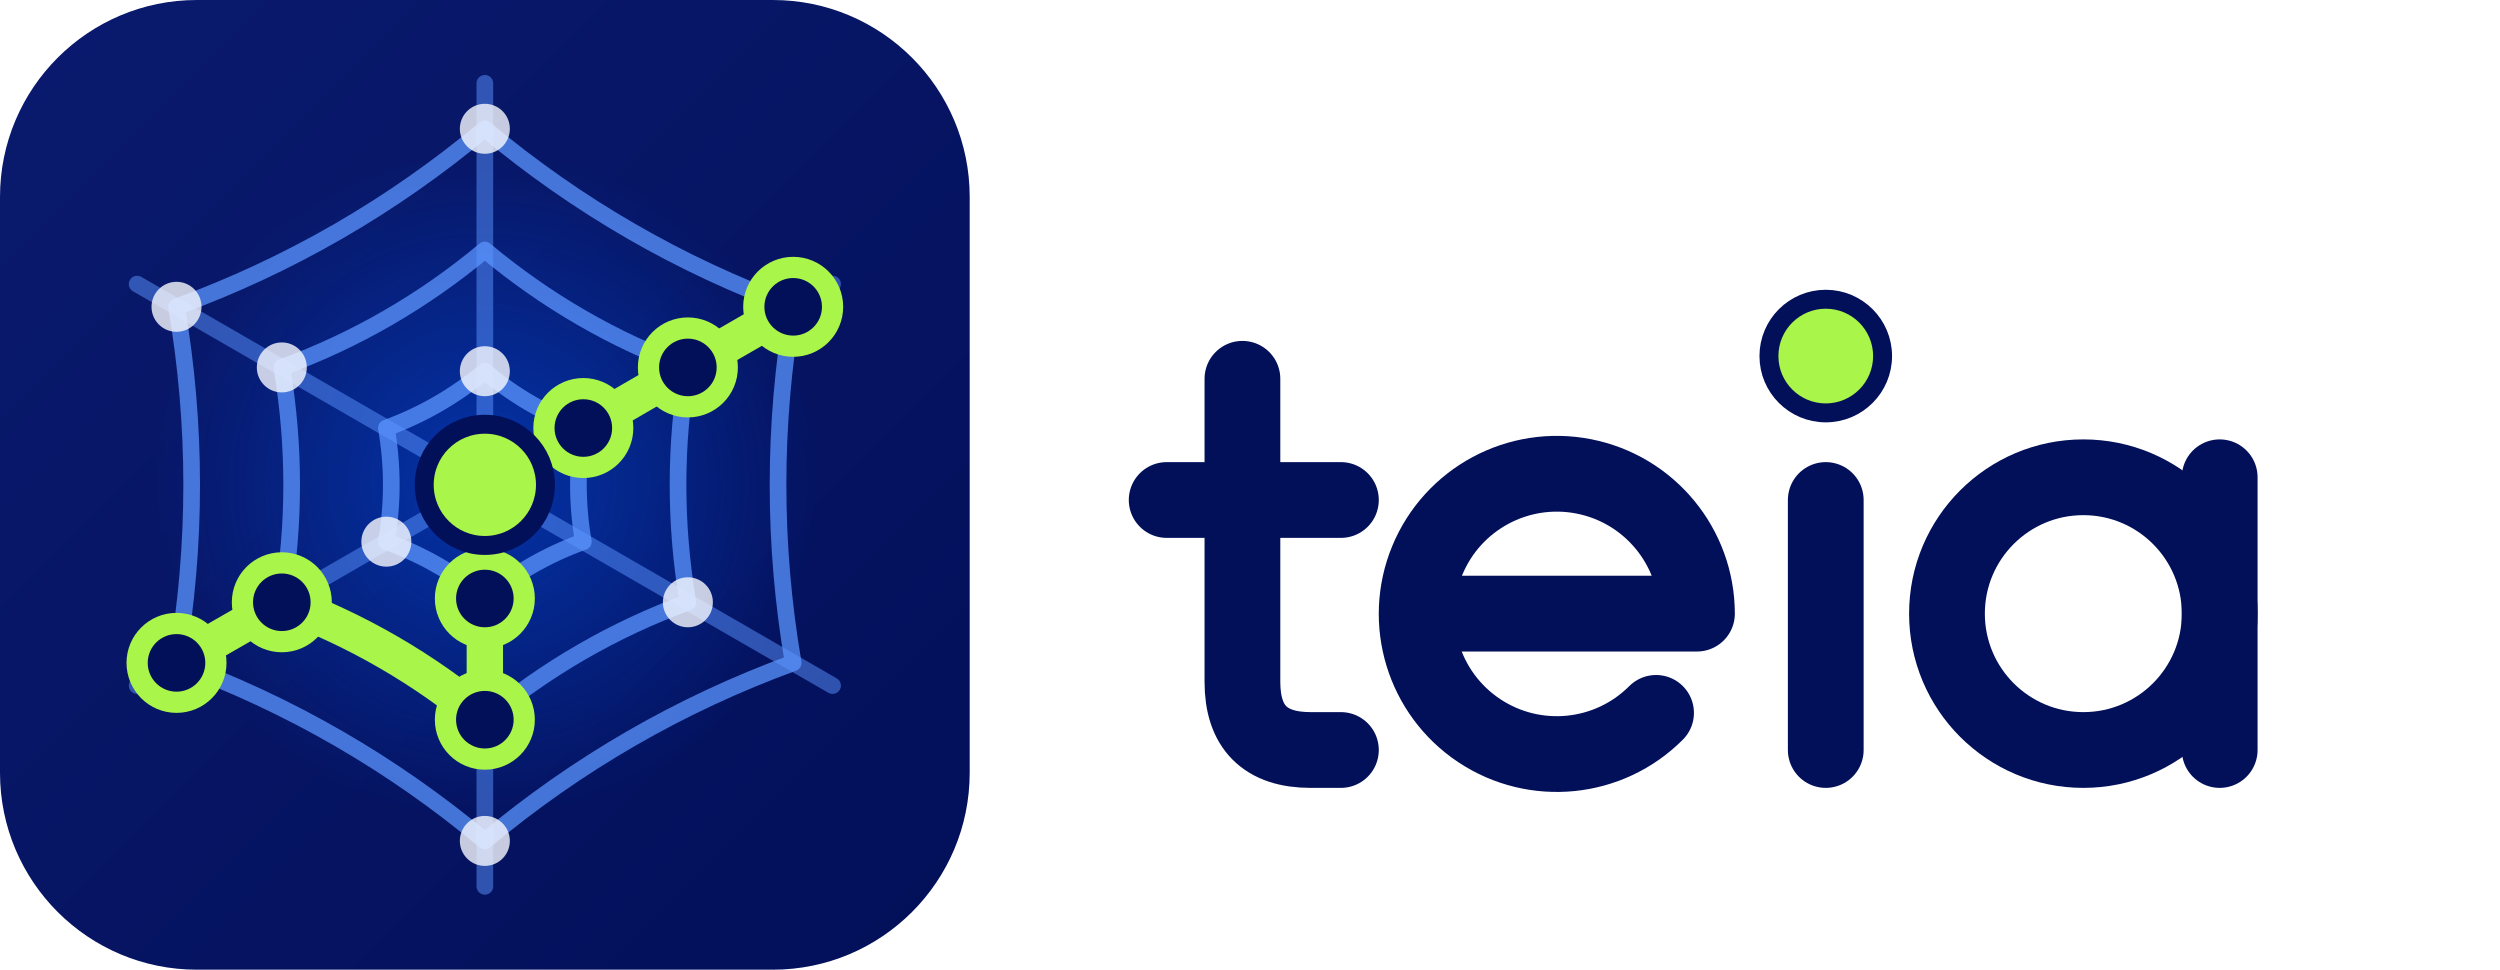
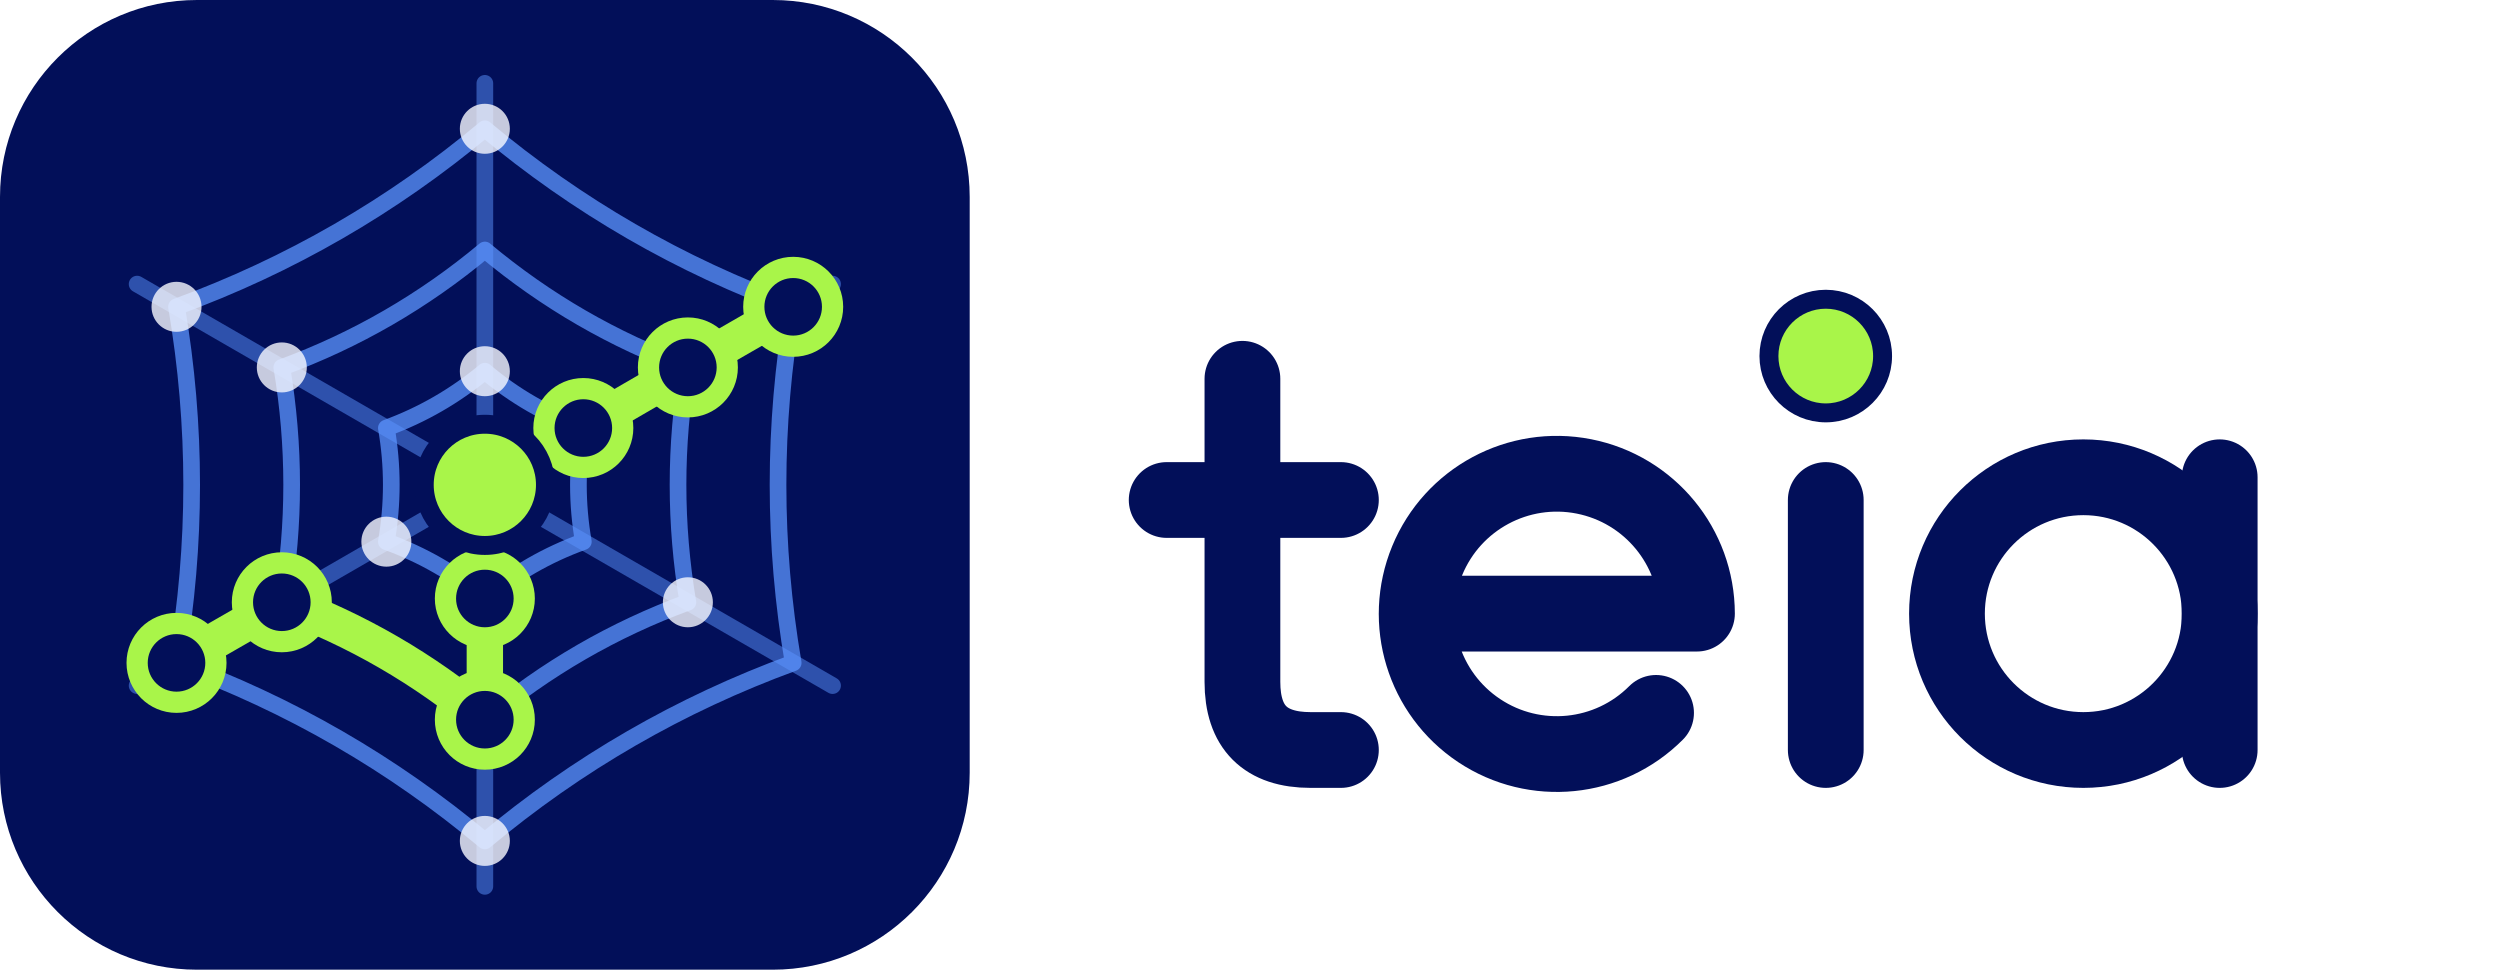
<svg xmlns="http://www.w3.org/2000/svg" viewBox="0 0 330 128" role="img" aria-label="teia">
-   <defs>
-     <linearGradient id="l-tile" x1="0" y1="0" x2="1" y2="1">
-       <stop offset="0" stop-color="#0a1a6e" />
-       <stop offset="1" stop-color="#020f59" />
-     </linearGradient>
-     <radialGradient id="l-glow" cx=".5" cy=".5" r=".5">
-       <stop offset="0" stop-color="#005aff" stop-opacity=".45" />
-       <stop offset="1" stop-color="#005aff" stop-opacity="0" />
-     </radialGradient>
-   </defs>
-   <rect width="128" height="128" rx="26" fill="url(#l-tile)" />
-   <circle cx="64" cy="64" r="44" fill="url(#l-glow)" />
+   <rect width="128" height="128" rx="26" fill="#020f59" />
  <g fill="none" stroke-linecap="round" stroke-linejoin="round">
    <path d="M64 64 L64.0 11.0 M64 64 L109.9 37.5 M64 64 L109.9 90.5 M64 64 L64.0 117.0 M64 64 L18.1 90.5 M64 64 L18.1 37.5" stroke="#5b94ff" stroke-opacity=".5" stroke-width="2.2" />
    <path d="M64.0 49.0 Q69.8 53.9 77.0 56.5 M77.0 56.5 Q75.7 64.0 77.0 71.5 M77.0 71.5 Q69.8 74.1 64.0 79.0 M64.0 79.0 Q58.2 74.1 51.0 71.5 M51.0 71.5 Q52.3 64.0 51.0 56.5 M51.0 56.5 Q58.1 53.9 64.0 49.0 M64.0 33.0 Q76.1 43.1 90.8 48.5 M90.8 48.5 Q88.2 64.0 90.8 79.5 M90.8 79.5 Q76.1 84.9 64.0 95.0 M64.0 95.0 Q51.9 84.9 37.2 79.5 M37.2 79.5 Q39.8 64.0 37.2 48.5 M37.2 48.5 Q51.9 43.1 64.0 33.0 M64.0 17.0 Q82.3 32.3 104.7 40.5 M104.7 40.5 Q100.7 64.0 104.7 87.5 M104.7 87.5 Q82.3 95.7 64.0 111.0 M64.0 111.0 Q45.7 95.7 23.3 87.5 M23.3 87.5 Q27.3 64.0 23.3 40.5 M23.3 40.5 Q45.7 32.3 64.0 17.0" stroke="#5b94ff" stroke-opacity=".75" stroke-width="2.2" />
    <path d="M23.3 87.5 L37.2 79.5 Q51.9 84.9 64.0 95.0 L64.0 79.0 L64 64 L77.0 56.5 L90.8 48.5 L104.7 40.5" stroke="#a9f549" stroke-width="4.8" />
  </g>
  <circle cx="64.0" cy="17.0" r="3.3" fill="#f7f8ff" fill-opacity=".8" />
  <circle cx="64.0" cy="111.0" r="3.3" fill="#f7f8ff" fill-opacity=".8" />
  <circle cx="23.3" cy="40.5" r="3.3" fill="#f7f8ff" fill-opacity=".8" />
  <circle cx="37.2" cy="48.5" r="3.3" fill="#f7f8ff" fill-opacity=".8" />
  <circle cx="90.8" cy="79.5" r="3.3" fill="#f7f8ff" fill-opacity=".8" />
  <circle cx="64.0" cy="49.0" r="3.3" fill="#f7f8ff" fill-opacity=".8" />
  <circle cx="51.0" cy="71.5" r="3.3" fill="#f7f8ff" fill-opacity=".8" />
  <circle cx="23.3" cy="87.5" r="5.2" fill="#020f59" stroke="#a9f549" stroke-width="2.8" />
  <circle cx="37.2" cy="79.5" r="5.2" fill="#020f59" stroke="#a9f549" stroke-width="2.8" />
  <circle cx="64.0" cy="95.0" r="5.2" fill="#020f59" stroke="#a9f549" stroke-width="2.8" />
  <circle cx="64.0" cy="79.0" r="5.2" fill="#020f59" stroke="#a9f549" stroke-width="2.8" />
  <circle cx="77.0" cy="56.5" r="5.2" fill="#020f59" stroke="#a9f549" stroke-width="2.8" />
  <circle cx="90.8" cy="48.5" r="5.2" fill="#020f59" stroke="#a9f549" stroke-width="2.8" />
  <circle cx="104.7" cy="40.5" r="5.2" fill="#020f59" stroke="#a9f549" stroke-width="2.8" />
  <circle cx="64" cy="64" r="8" fill="#a9f549" stroke="#020f59" stroke-width="2.5" />
  <g transform="translate(150 0)" fill="none" stroke="#020f59" stroke-width="10" stroke-linecap="round" stroke-linejoin="round">
    <path d="M14 50 V90 Q14 99 23 99 H27" />
    <path d="M4 66 H27" />
    <path d="M38 81 H74 A18.5 18.5 0 1 0 68.6 94.1" />
    <path d="M91 66 V99" />
    <circle cx="125" cy="81" r="18" />
    <path d="M143 63 V99" />
  </g>
  <circle cx="241" cy="47" r="7.5" fill="#a9f549" stroke="#020f59" stroke-width="2.5" />
</svg>
